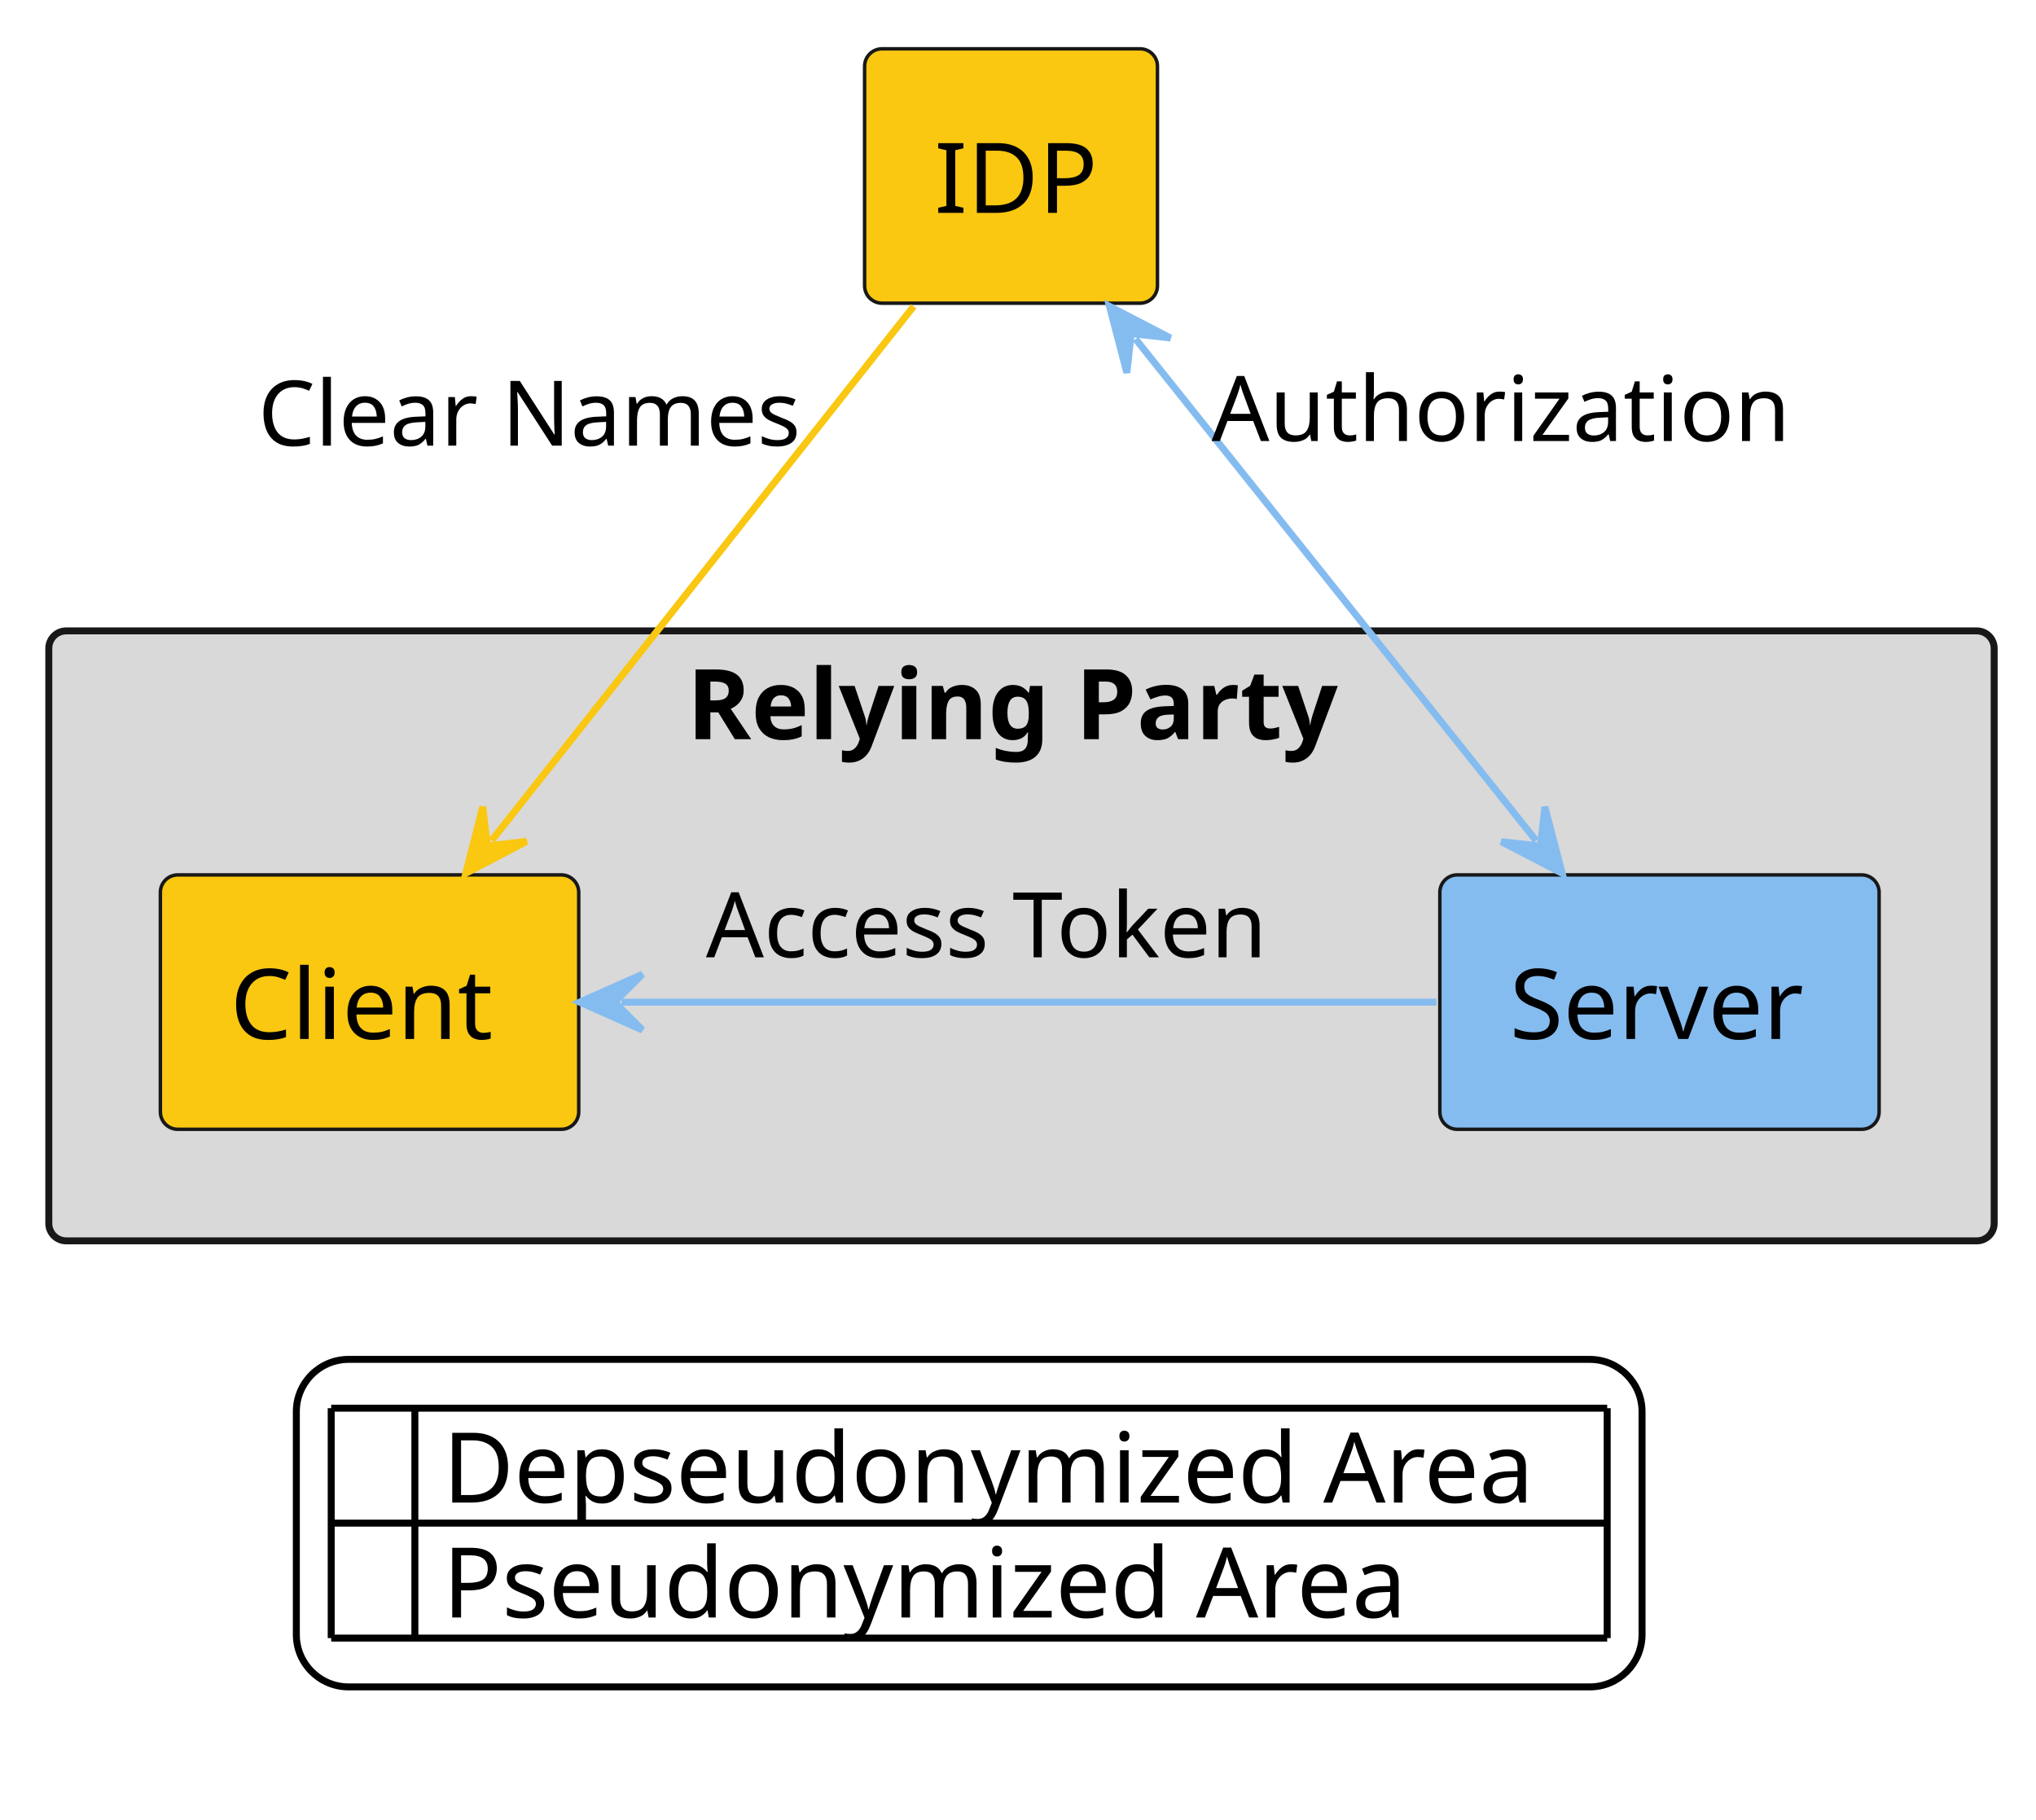
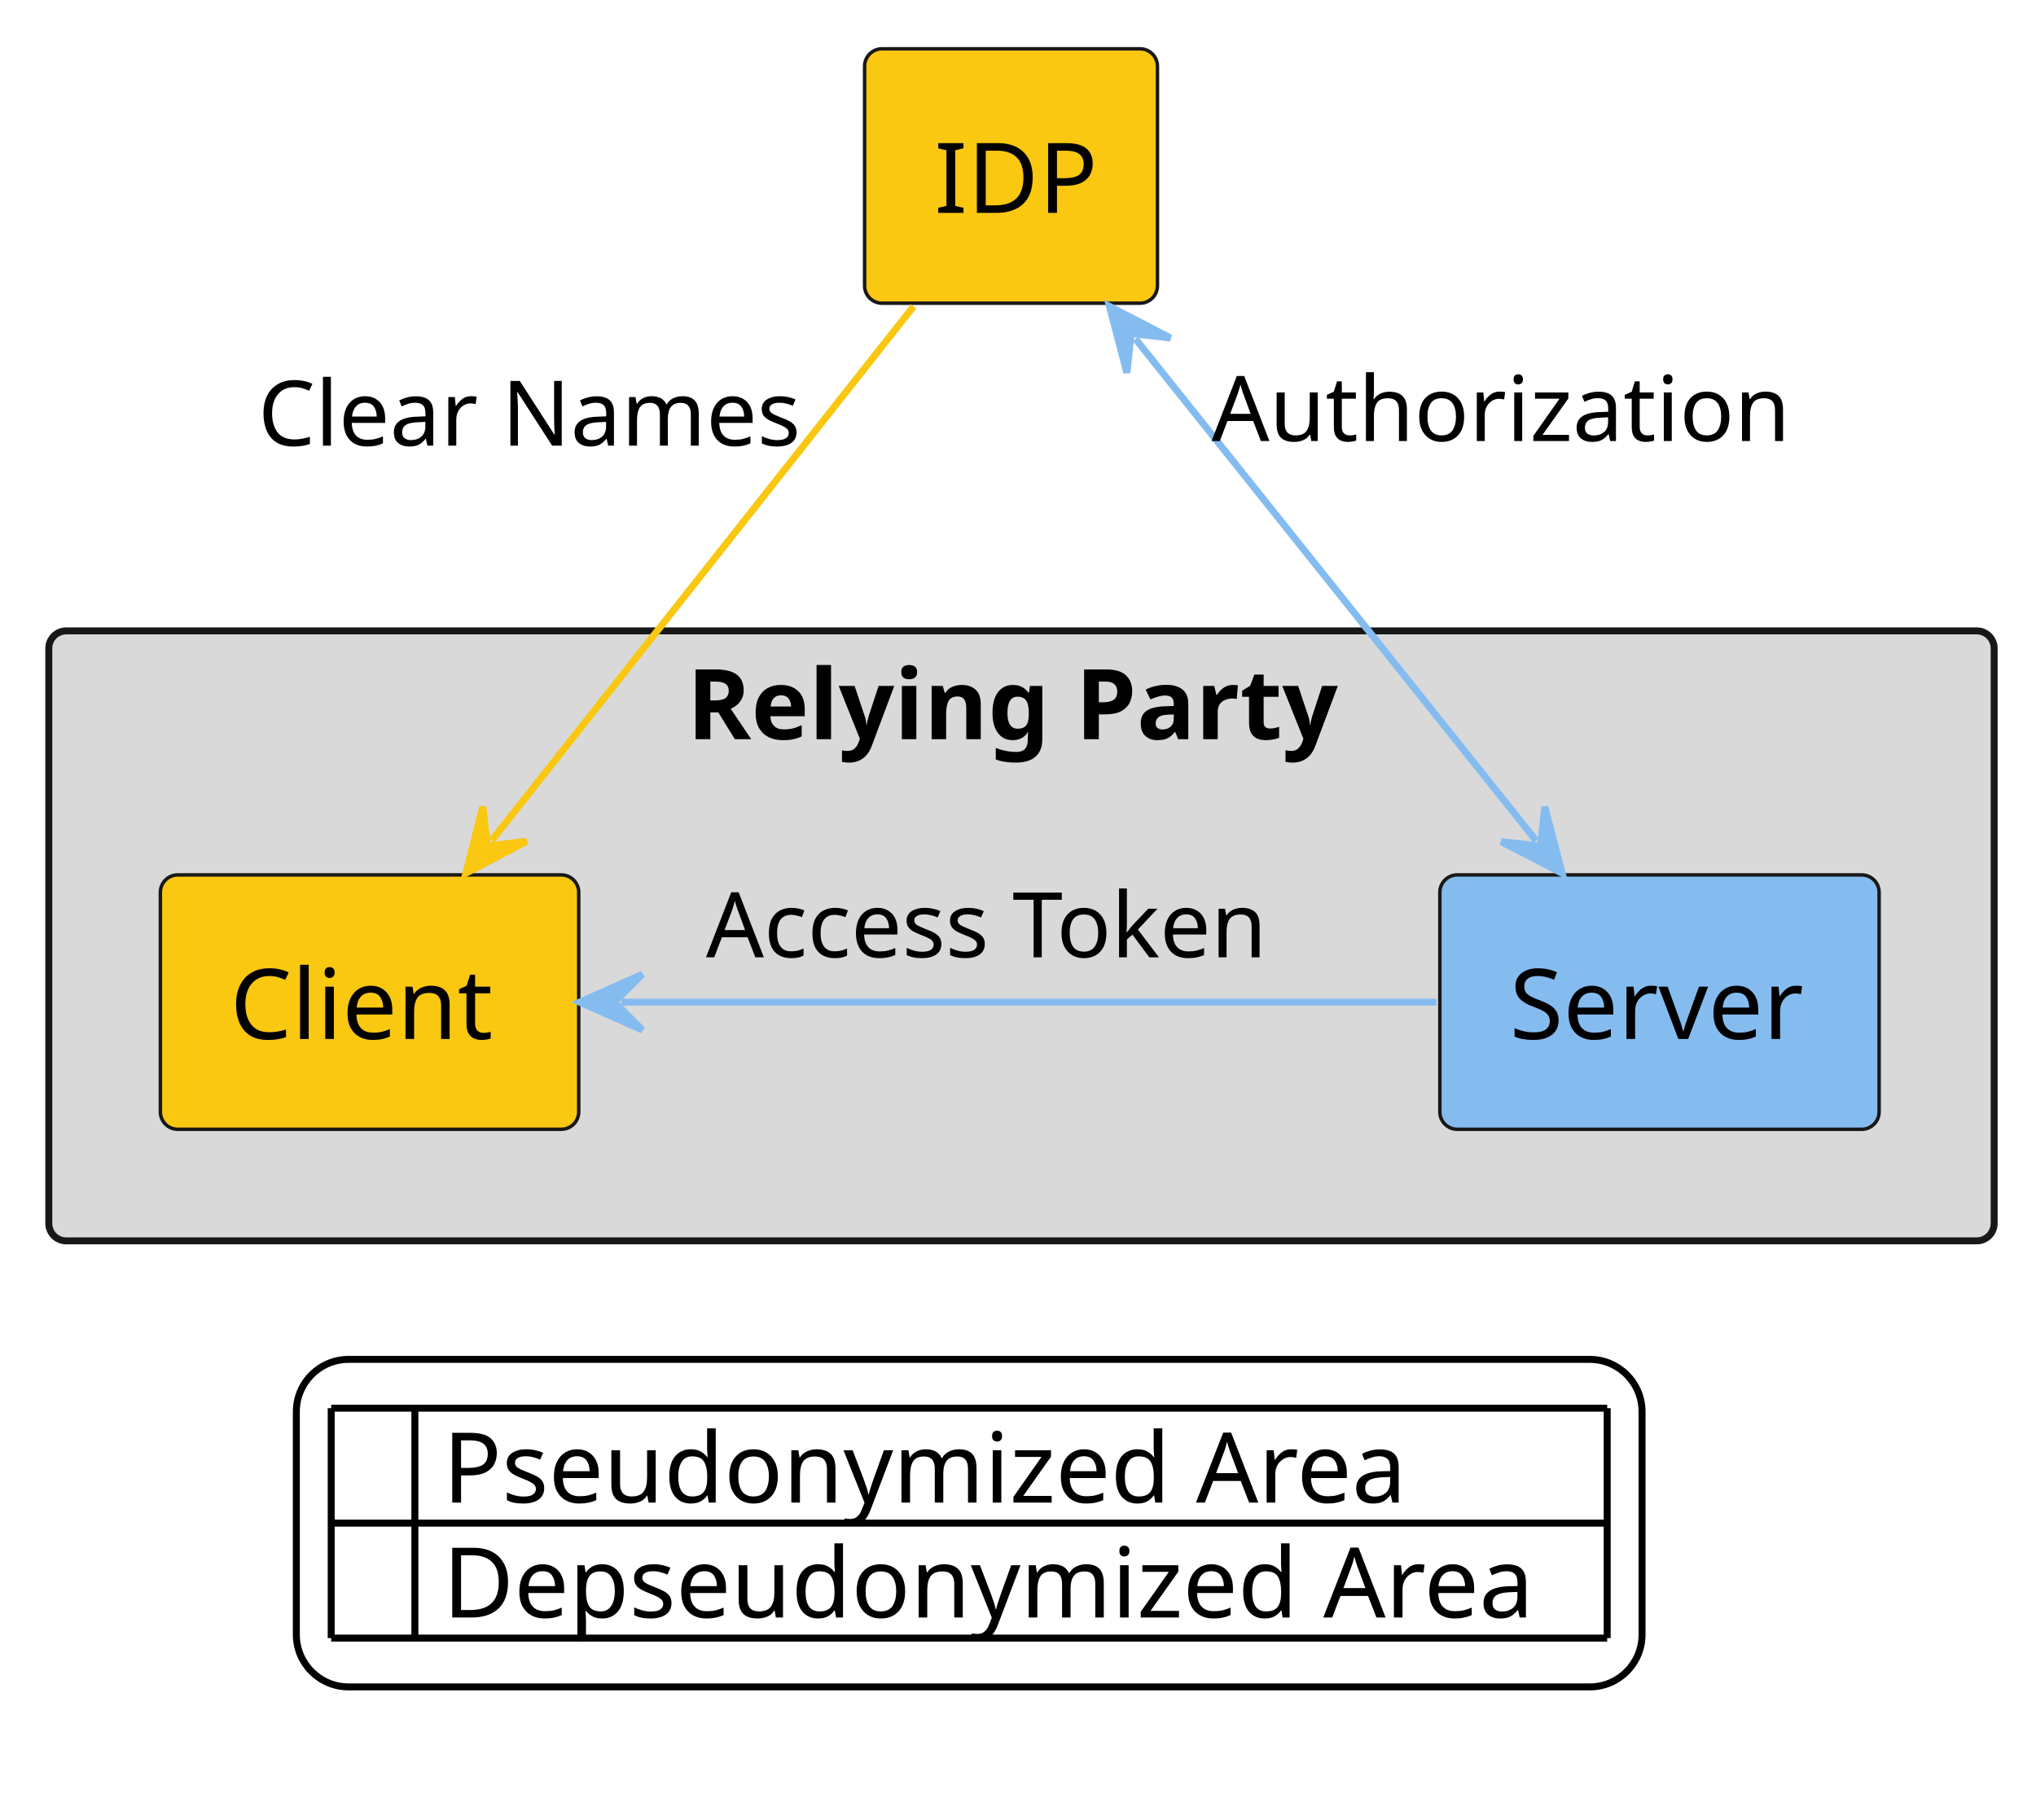
<svg xmlns="http://www.w3.org/2000/svg" contentStyleType="text/css" height="261px" preserveAspectRatio="none" style="width:292px;height:261px;background:#FFFFFF;" version="1.1" viewBox="0 0 292 261" width="292px" zoomAndPan="magnify">
  <defs>
-     <filter height="1" id="b14v0m19ivrher0" width="1" x="0" y="0">
+     <filter height="1" id="b1urrmifwtofnl0" width="1" x="0" y="0">
      <feFlood flood-color="#85BCF0" result="flood" />
      <feComposite in="SourceGraphic" in2="flood" operator="over" />
    </filter>
-     <filter height="1" id="b14v0m19ivrher1" width="1" x="0" y="0">
+     <filter height="1" id="b1urrmifwtofnl1" width="1" x="0" y="0">
      <feFlood flood-color="#FAC711" result="flood" />
      <feComposite in="SourceGraphic" in2="flood" operator="over" />
    </filter>
  </defs>
  <g>
    <g id="cluster_RelyingParty">
      <rect fill="#D9D9D9" height="87.49" rx="2.5" ry="2.5" style="stroke:#181818;stroke-width:1.0;" width="279" x="7" y="90.49" />
      <text fill="#000000" font-family="sans-serif" font-size="14" font-weight="bold" lengthAdjust="spacing" textLength="96" x="98.5" y="106.025">Relying Party</text>
    </g>
    <g id="elem_Client">
      <rect fill="#FAC711" height="36.488" rx="2.5" ry="2.5" style="stroke:#181818;stroke-width:0.5;" width="60" x="23" y="125.49" />
      <text fill="#000000" font-family="sans-serif" font-size="14" lengthAdjust="spacing" textLength="40" x="33" y="149.025">Client</text>
    </g>
    <g id="elem_Server">
      <rect fill="#85BCF0" height="36.488" rx="2.5" ry="2.5" style="stroke:#181818;stroke-width:0.5;" width="63" x="206.5" y="125.49" />
      <text fill="#000000" font-family="sans-serif" font-size="14" lengthAdjust="spacing" textLength="43" x="216.5" y="149.025">Server</text>
    </g>
    <g id="elem_IDP">
      <rect fill="#FAC711" height="36.488" rx="2.5" ry="2.5" style="stroke:#181818;stroke-width:0.5;" width="42" x="124" y="7" />
      <text fill="#000000" font-family="sans-serif" font-size="14" lengthAdjust="spacing" textLength="22" x="134" y="30.535">IDP</text>
    </g>
    <g id="link_IDP_Server">
      <path d="M162.865,48.628 C180.455,70.648 202.806,98.651 220.306,120.571 " fill="none" id="IDP-Server" style="stroke:#85BCF0;stroke-width:1.0;" />
      <polygon fill="#85BCF0" points="159.12,43.94,161.612,53.468,162.241,47.847,167.863,48.475,159.12,43.94" style="stroke:#85BCF0;stroke-width:1.0;" />
      <polygon fill="#85BCF0" points="224.05,125.26,221.561,115.731,220.93,121.353,215.309,120.722,224.05,125.26" style="stroke:#85BCF0;stroke-width:1.0;" />
      <text fill="#000000" font-family="sans-serif" font-size="13" lengthAdjust="spacing" textLength="86" x="173.757" y="63.261">Authorization</text>
    </g>
    <g id="link_Client_IDP">
      <path d="M70.52,120.552 C87.84,98.632 113.63,65.96 131.03,43.94 " fill="none" id="Client-backto-IDP" style="stroke:#FAC711;stroke-width:1.0;" />
      <polygon fill="#FAC711" points="66.8,125.26,75.518,120.678,69.9,121.337,69.241,115.719,66.8,125.26" style="stroke:#FAC711;stroke-width:1.0;" />
      <text fill="#000000" font-family="sans-serif" font-size="13" lengthAdjust="spacing" textLength="79" x="36.992" y="63.92">Clear Names</text>
    </g>
    <g id="link_Client_Server">
      <path d="M89.14,143.74 C122.92,143.74 171.49,143.74 206.01,143.74 " fill="none" id="Client-backto-Server" style="stroke:#85BCF0;stroke-width:1.0;" />
      <polygon fill="#85BCF0" points="83.14,143.74,92.14,147.74,88.14,143.74,92.14,139.74,83.14,143.74" style="stroke:#85BCF0;stroke-width:1.0;" />
      <text fill="#000000" font-family="sans-serif" font-size="13" lengthAdjust="spacing" textLength="87" x="101.25" y="137.308">Access Token</text>
    </g>
    <rect fill="none" height="46.977" id="_legend" rx="7.5" ry="7.5" style="stroke:#000000;stroke-width:1.0;" width="193" x="42.5" y="194.98" />
-     <text fill="#000000" filter="url(#b14v0m19ivrher0)" font-family="sans-serif" font-size="14" lengthAdjust="spacing" textLength="12" x="47.5" y="215.515">   </text>
-     <text fill="#000000" font-family="sans-serif" font-size="14" lengthAdjust="spacing" textLength="163" x="63.5" y="215.515">Depseudonymized Area</text>
-     <text fill="#000000" filter="url(#b14v0m19ivrher1)" font-family="sans-serif" font-size="14" lengthAdjust="spacing" textLength="12" x="47.5" y="232.003">   </text>
-     <text fill="#000000" font-family="sans-serif" font-size="14" lengthAdjust="spacing" textLength="144" x="63.5" y="232.003">Pseudonymized Area</text>
+     <text fill="#000000" filter="url(#b1urrmifwtofnl0)" font-family="sans-serif" font-size="14" lengthAdjust="spacing" textLength="12" x="47.5" y="215.515">   </text>
+     <text fill="#000000" font-family="sans-serif" font-size="14" lengthAdjust="spacing" textLength="144" x="63.5" y="215.515">Pseudonymized Area</text>
+     <text fill="#000000" filter="url(#b1urrmifwtofnl1)" font-family="sans-serif" font-size="14" lengthAdjust="spacing" textLength="12" x="47.5" y="232.003">   </text>
+     <text fill="#000000" font-family="sans-serif" font-size="14" lengthAdjust="spacing" textLength="163" x="63.5" y="232.003">Depseudonymized Area</text>
    <line style="stroke:#000000;stroke-width:1.0;" x1="47.5" x2="230.5" y1="201.98" y2="201.98" />
    <line style="stroke:#000000;stroke-width:1.0;" x1="47.5" x2="230.5" y1="218.468" y2="218.468" />
    <line style="stroke:#000000;stroke-width:1.0;" x1="47.5" x2="230.5" y1="234.957" y2="234.957" />
    <line style="stroke:#000000;stroke-width:1.0;" x1="47.5" x2="47.5" y1="201.98" y2="234.957" />
    <line style="stroke:#000000;stroke-width:1.0;" x1="59.5" x2="59.5" y1="201.98" y2="234.957" />
    <line style="stroke:#000000;stroke-width:1.0;" x1="230.5" x2="230.5" y1="201.98" y2="234.957" />
  </g>
</svg>
